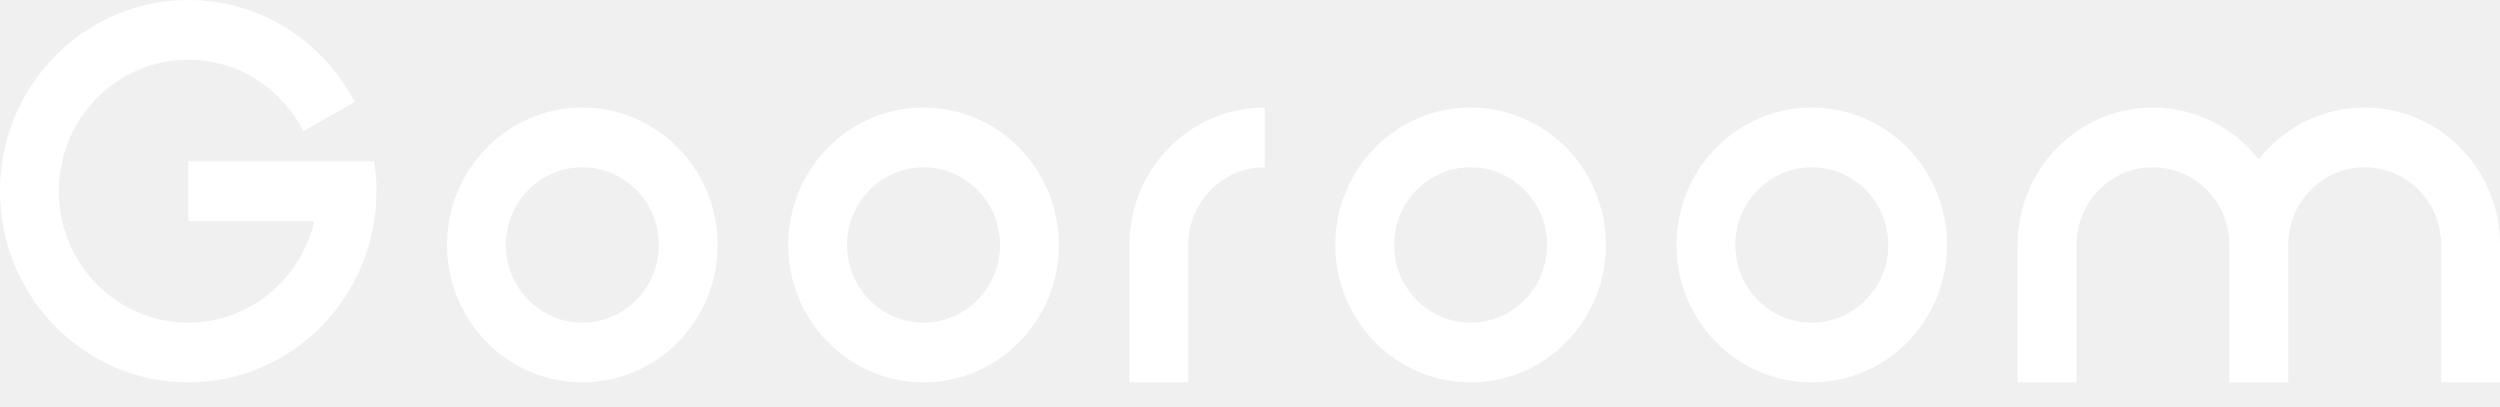
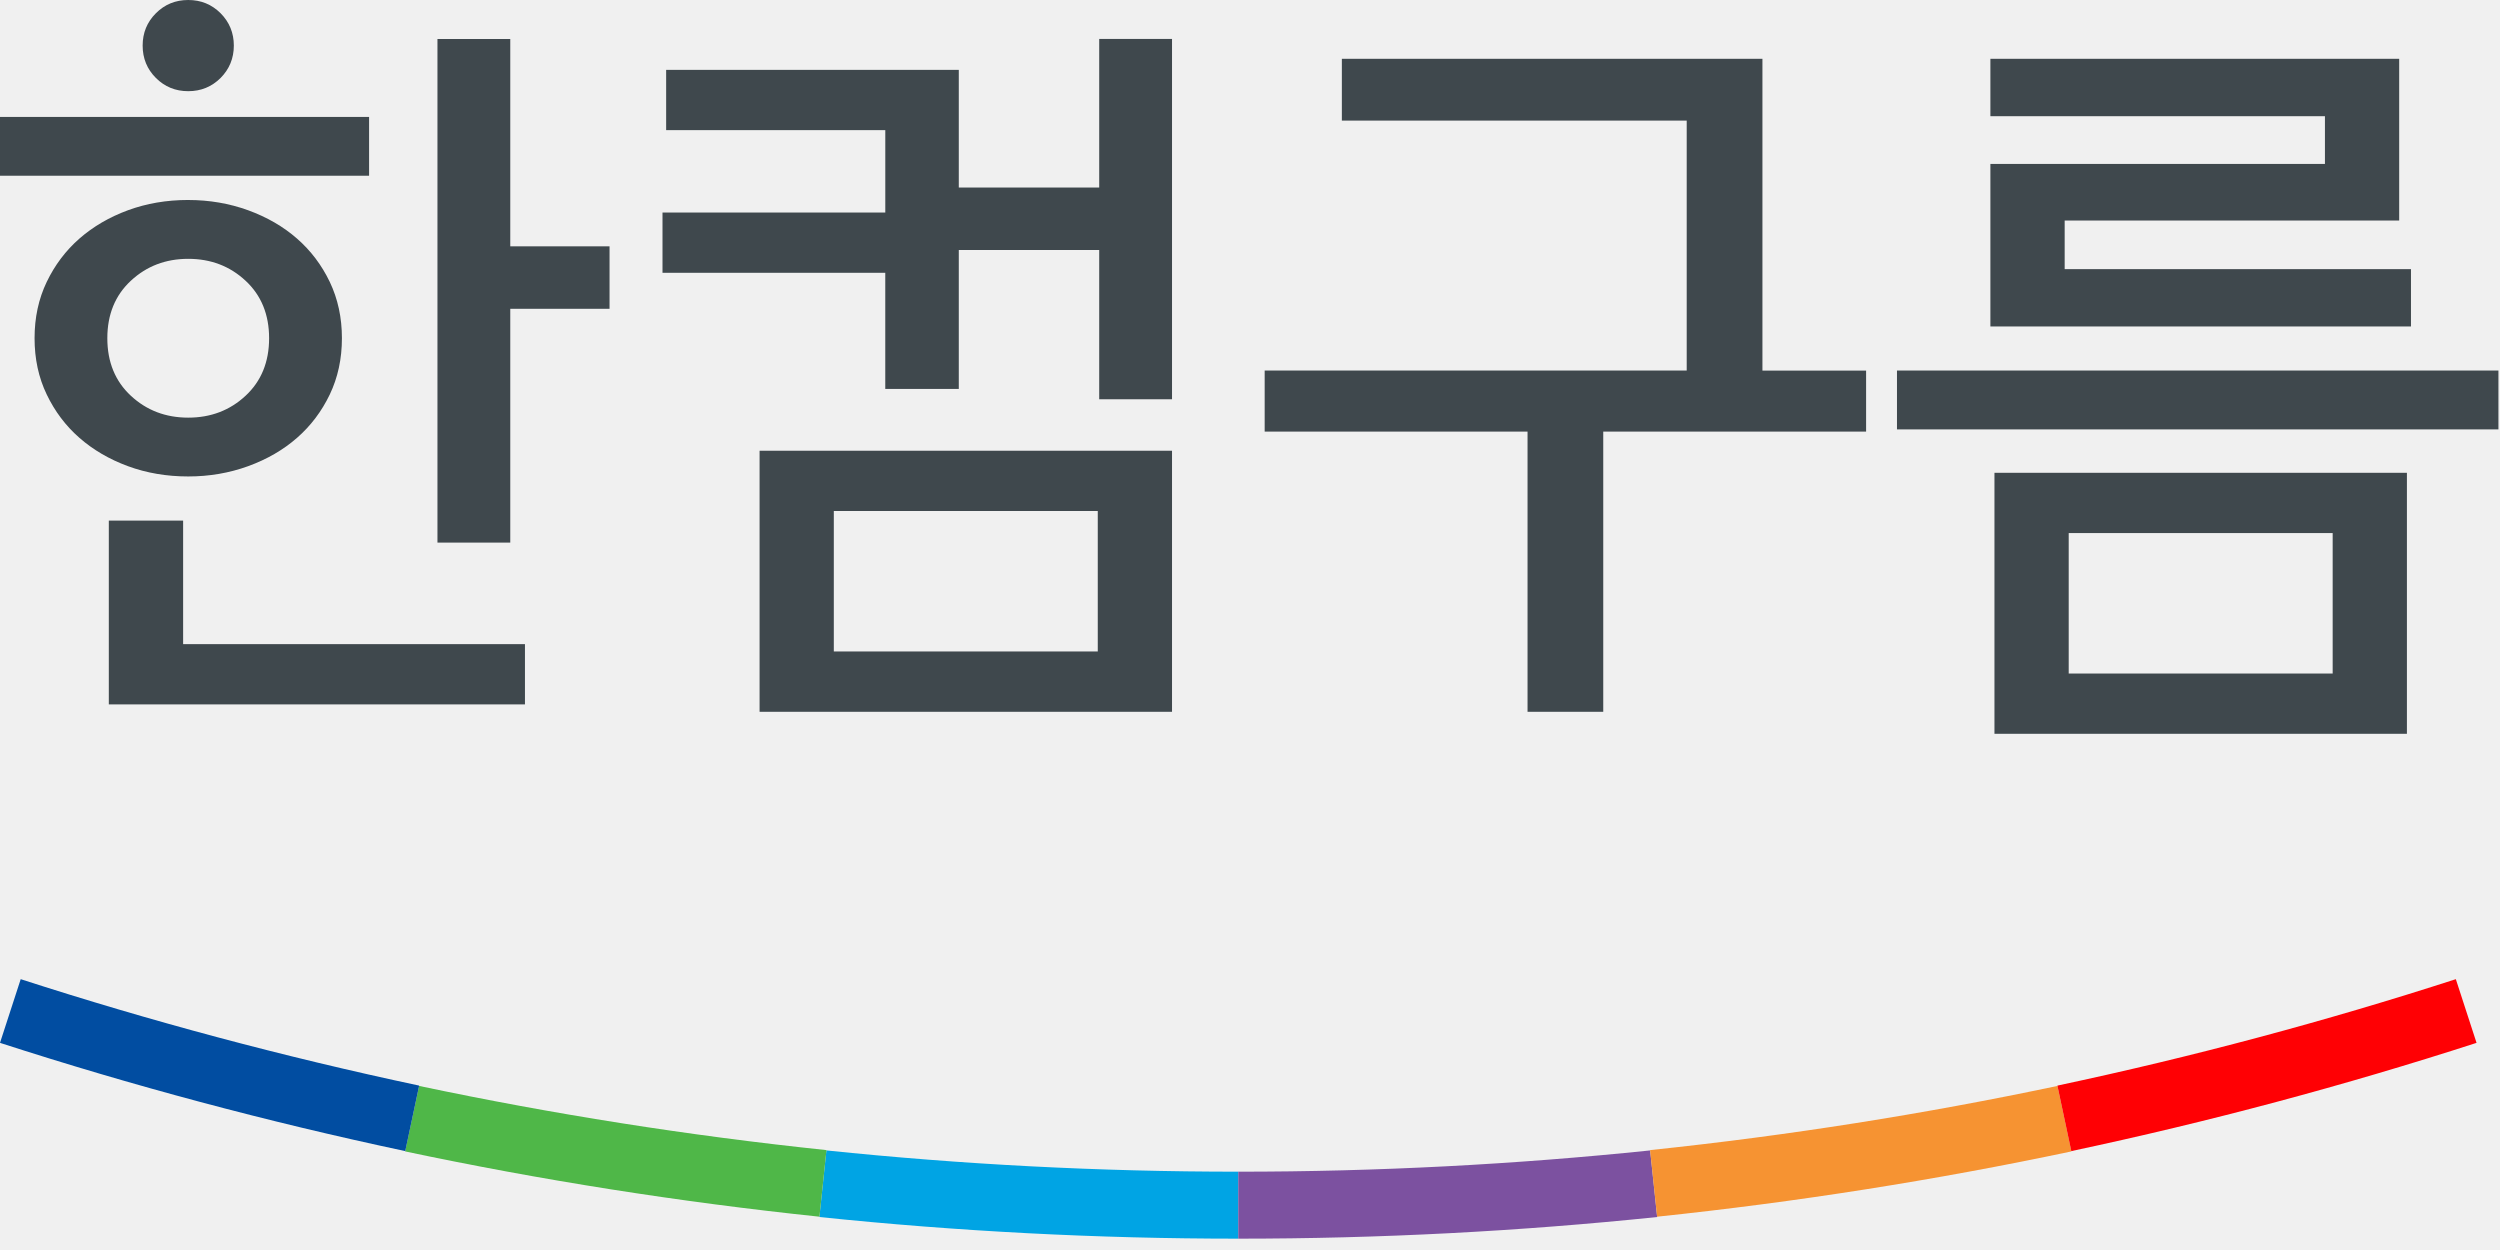
- <svg xmlns="http://www.w3.org/2000/svg" width="80" height="13" viewBox="0 0 80 13">
-   <g fill="#FFF" fill-rule="evenodd">
-     <path d="M10.057 5.162h1.917c.048.311.073.63.073.956 0 3.378-2.697 6.117-6.023 6.117C2.697 12.235 0 9.496 0 6.118 0 2.739 2.697 0 6.024 0c2.311 0 4.318 1.322 5.328 3.263l-1.643.934c-.687-1.357-2.08-2.285-3.685-2.285-2.288 0-4.142 1.883-4.142 4.206 0 2.322 1.854 4.206 4.142 4.206 1.963 0 3.607-1.388 4.033-3.25H6.024V5.162h4.033zM18.635 12.235c-2.39 0-4.33-1.968-4.33-4.397 0-2.428 1.94-4.397 4.33-4.397 2.391 0 4.33 1.969 4.33 4.397 0 2.429-1.939 4.397-4.33 4.397zm0-1.911c1.352 0 2.447-1.113 2.447-2.486 0-1.372-1.095-2.485-2.447-2.485-1.351 0-2.447 1.113-2.447 2.485 0 1.373 1.096 2.486 2.447 2.486zM29.553 12.235c-2.391 0-4.33-1.968-4.33-4.397 0-2.428 1.939-4.397 4.33-4.397s4.33 1.969 4.33 4.397c0 2.429-1.939 4.397-4.33 4.397zm0-1.911C30.904 10.324 32 9.21 32 7.838c0-1.372-1.096-2.485-2.447-2.485-1.352 0-2.447 1.113-2.447 2.485 0 1.373 1.095 2.486 2.447 2.486zM47.059 12.235c-2.391 0-4.33-1.968-4.33-4.397 0-2.428 1.939-4.397 4.33-4.397 2.39 0 4.33 1.969 4.33 4.397 0 2.429-1.94 4.397-4.33 4.397zm0-1.911c1.351 0 2.447-1.113 2.447-2.486 0-1.372-1.096-2.485-2.447-2.485-1.352 0-2.447 1.113-2.447 2.485 0 1.373 1.095 2.486 2.447 2.486zM57.976 12.235c-2.39 0-4.329-1.968-4.329-4.397 0-2.428 1.938-4.397 4.33-4.397 2.39 0 4.329 1.969 4.329 4.397 0 2.429-1.938 4.397-4.33 4.397zm0-1.911c1.352 0 2.448-1.113 2.448-2.486 0-1.372-1.096-2.485-2.448-2.485-1.351 0-2.447 1.113-2.447 2.485 0 1.373 1.096 2.486 2.447 2.486zM80 7.838v4.397h-1.882V7.838c0-1.372-1.096-2.485-2.447-2.485-1.352 0-2.447 1.113-2.447 2.485v4.397H71.34V7.838c0-1.372-1.095-2.485-2.447-2.485-1.351 0-2.447 1.113-2.447 2.485v4.397h-1.882V7.838c0-2.428 1.938-4.397 4.33-4.397 1.371 0 2.594.648 3.387 1.66a4.297 4.297 0 0 1 3.389-1.66C78.06 3.441 80 5.41 80 7.838zM36.141 7.838c0-2.428 1.939-4.397 4.33-4.397v1.912c-1.352 0-2.447 1.113-2.447 2.485v4.397H36.14V7.838zm8.659 0h-1.882H44.8z" />
+ <svg xmlns="http://www.w3.org/2000/svg" width="120" height="60" viewBox="0 0 120 60">
+   <g fill="none" fill-rule="evenodd">
+     <g fill-rule="nonzero">
+       <g>
+         <path fill="#00A4E4" d="M39.667 8.22c6.498.675 13.094 1.021 19.77 1.021v3.215c-6.79 0-13.498-.352-20.106-1.039l.336-3.197z" transform="translate(0 47)" />
+         <path fill="#4FB748" d="M20.115 5.124c6.392 1.35 12.915 2.384 19.555 3.081l-.336 3.197c-6.753-.71-13.387-1.76-19.888-3.134l.67-3.144z" transform="translate(0 47)" />
+         <path fill="#014DA1" d="M.994 0C7.21 2.011 13.59 3.72 20.12 5.109l-.668 3.144C12.81 6.841 6.321 5.103 0 3.057L.994 0z" transform="translate(0 47)" />
+       </g>
+       <g>
+         <path fill="#7C51A0" d="M40.23 8.22c6.498.675 13.094 1.021 19.77 1.021v3.215c-6.79 0-13.498-.352-20.106-1.039l.336-3.197z" transform="translate(0 47) matrix(-1 0 0 1 119.437 0)" />
+         <path fill="#F69332" d="M20.678 5.124c6.392 1.35 12.915 2.384 19.555 3.081l-.336 3.197c-6.753-.71-13.387-1.76-19.888-3.134l.67-3.144z" transform="translate(0 47) matrix(-1 0 0 1 119.437 0)" />
+         <path fill="#FF0004" d="M1.557 0c6.216 2.011 12.595 3.72 19.125 5.109l-.668 3.144C13.372 6.841 6.884 5.103.563 3.057L1.557 0z" transform="translate(0 47) matrix(-1 0 0 1 119.437 0)" />
+       </g>
+     </g>
+     <path fill="#3F484D" d="M115.532 22.693v12.53H95.734v-12.53h19.798zm-59.275-1.058v12.53H36.46v-12.53h19.798zm28.34-18.811v14.964h4.976v2.93l-12.617-.002v13.45h-3.634v-13.45l-12.618.001v-2.93h20.258V5.79H64.409V2.824h20.189zM8.79 24.988v5.93h16.408v2.893H5.223v-8.823H8.79zm103.178.6h-12.67v6.74h12.67v-6.74zm-59.276-1.059H40.023v6.741h12.67V24.53zM24.493 1.871v9.952h4.765v3h-4.765v11.223h-3.495V1.871h3.495zM9.034 9.6c1.013 0 1.97.164 2.878.493.904.33 1.687.783 2.346 1.36.659.576 1.183 1.27 1.572 2.081.387.812.582 1.712.582 2.7 0 .989-.195 1.889-.582 2.7-.39.812-.913 1.506-1.572 2.082-.659.578-1.442 1.03-2.346 1.36-.908.329-1.865.494-2.878.494-1.035 0-1.998-.165-2.893-.494-.894-.33-1.67-.782-2.329-1.36-.658-.576-1.181-1.27-1.57-2.082-.39-.811-.583-1.711-.583-2.7 0-.988.193-1.888.583-2.7.389-.811.912-1.505 1.57-2.082.659-.576 1.435-1.03 2.33-1.36.894-.328 1.857-.493 2.892-.493zm110.891 8.187v2.823h-28.87v-2.823h28.87zM9.034 12.424c-1.08 0-1.998.35-2.752 1.051-.754.7-1.13 1.62-1.13 2.76 0 1.14.376 2.062 1.13 2.762.754.7 1.672 1.05 2.752 1.05 1.083 0 2.001-.35 2.753-1.05.753-.7 1.13-1.621 1.13-2.762 0-1.14-.377-2.06-1.13-2.76-.752-.701-1.67-1.051-2.753-1.051zM56.257 1.87v17.294h-3.495V12h-6.74v6.67h-3.529v-5.575H31.8V10.2h10.694V6.246H31.975V3.354h14.047V9h6.74V1.87h3.495zm58.904.953v7.764H99.104v2.33h16.623v2.752H95.539v-7.8h16.058V5.577H95.539V2.824h19.622zM17.716 5.612v2.823H-.001V5.612h17.717zM9.034 0c.613 0 1.13.212 1.555.636.42.423.635.941.635 1.552 0 .612-.215 1.13-.635 1.554-.425.423-.942.635-1.555.635-.61 0-1.128-.212-1.551-.635-.424-.424-.636-.942-.636-1.554 0-.61.212-1.129.636-1.552C7.906.212 8.424 0 9.034 0z" />
  </g>
</svg>
